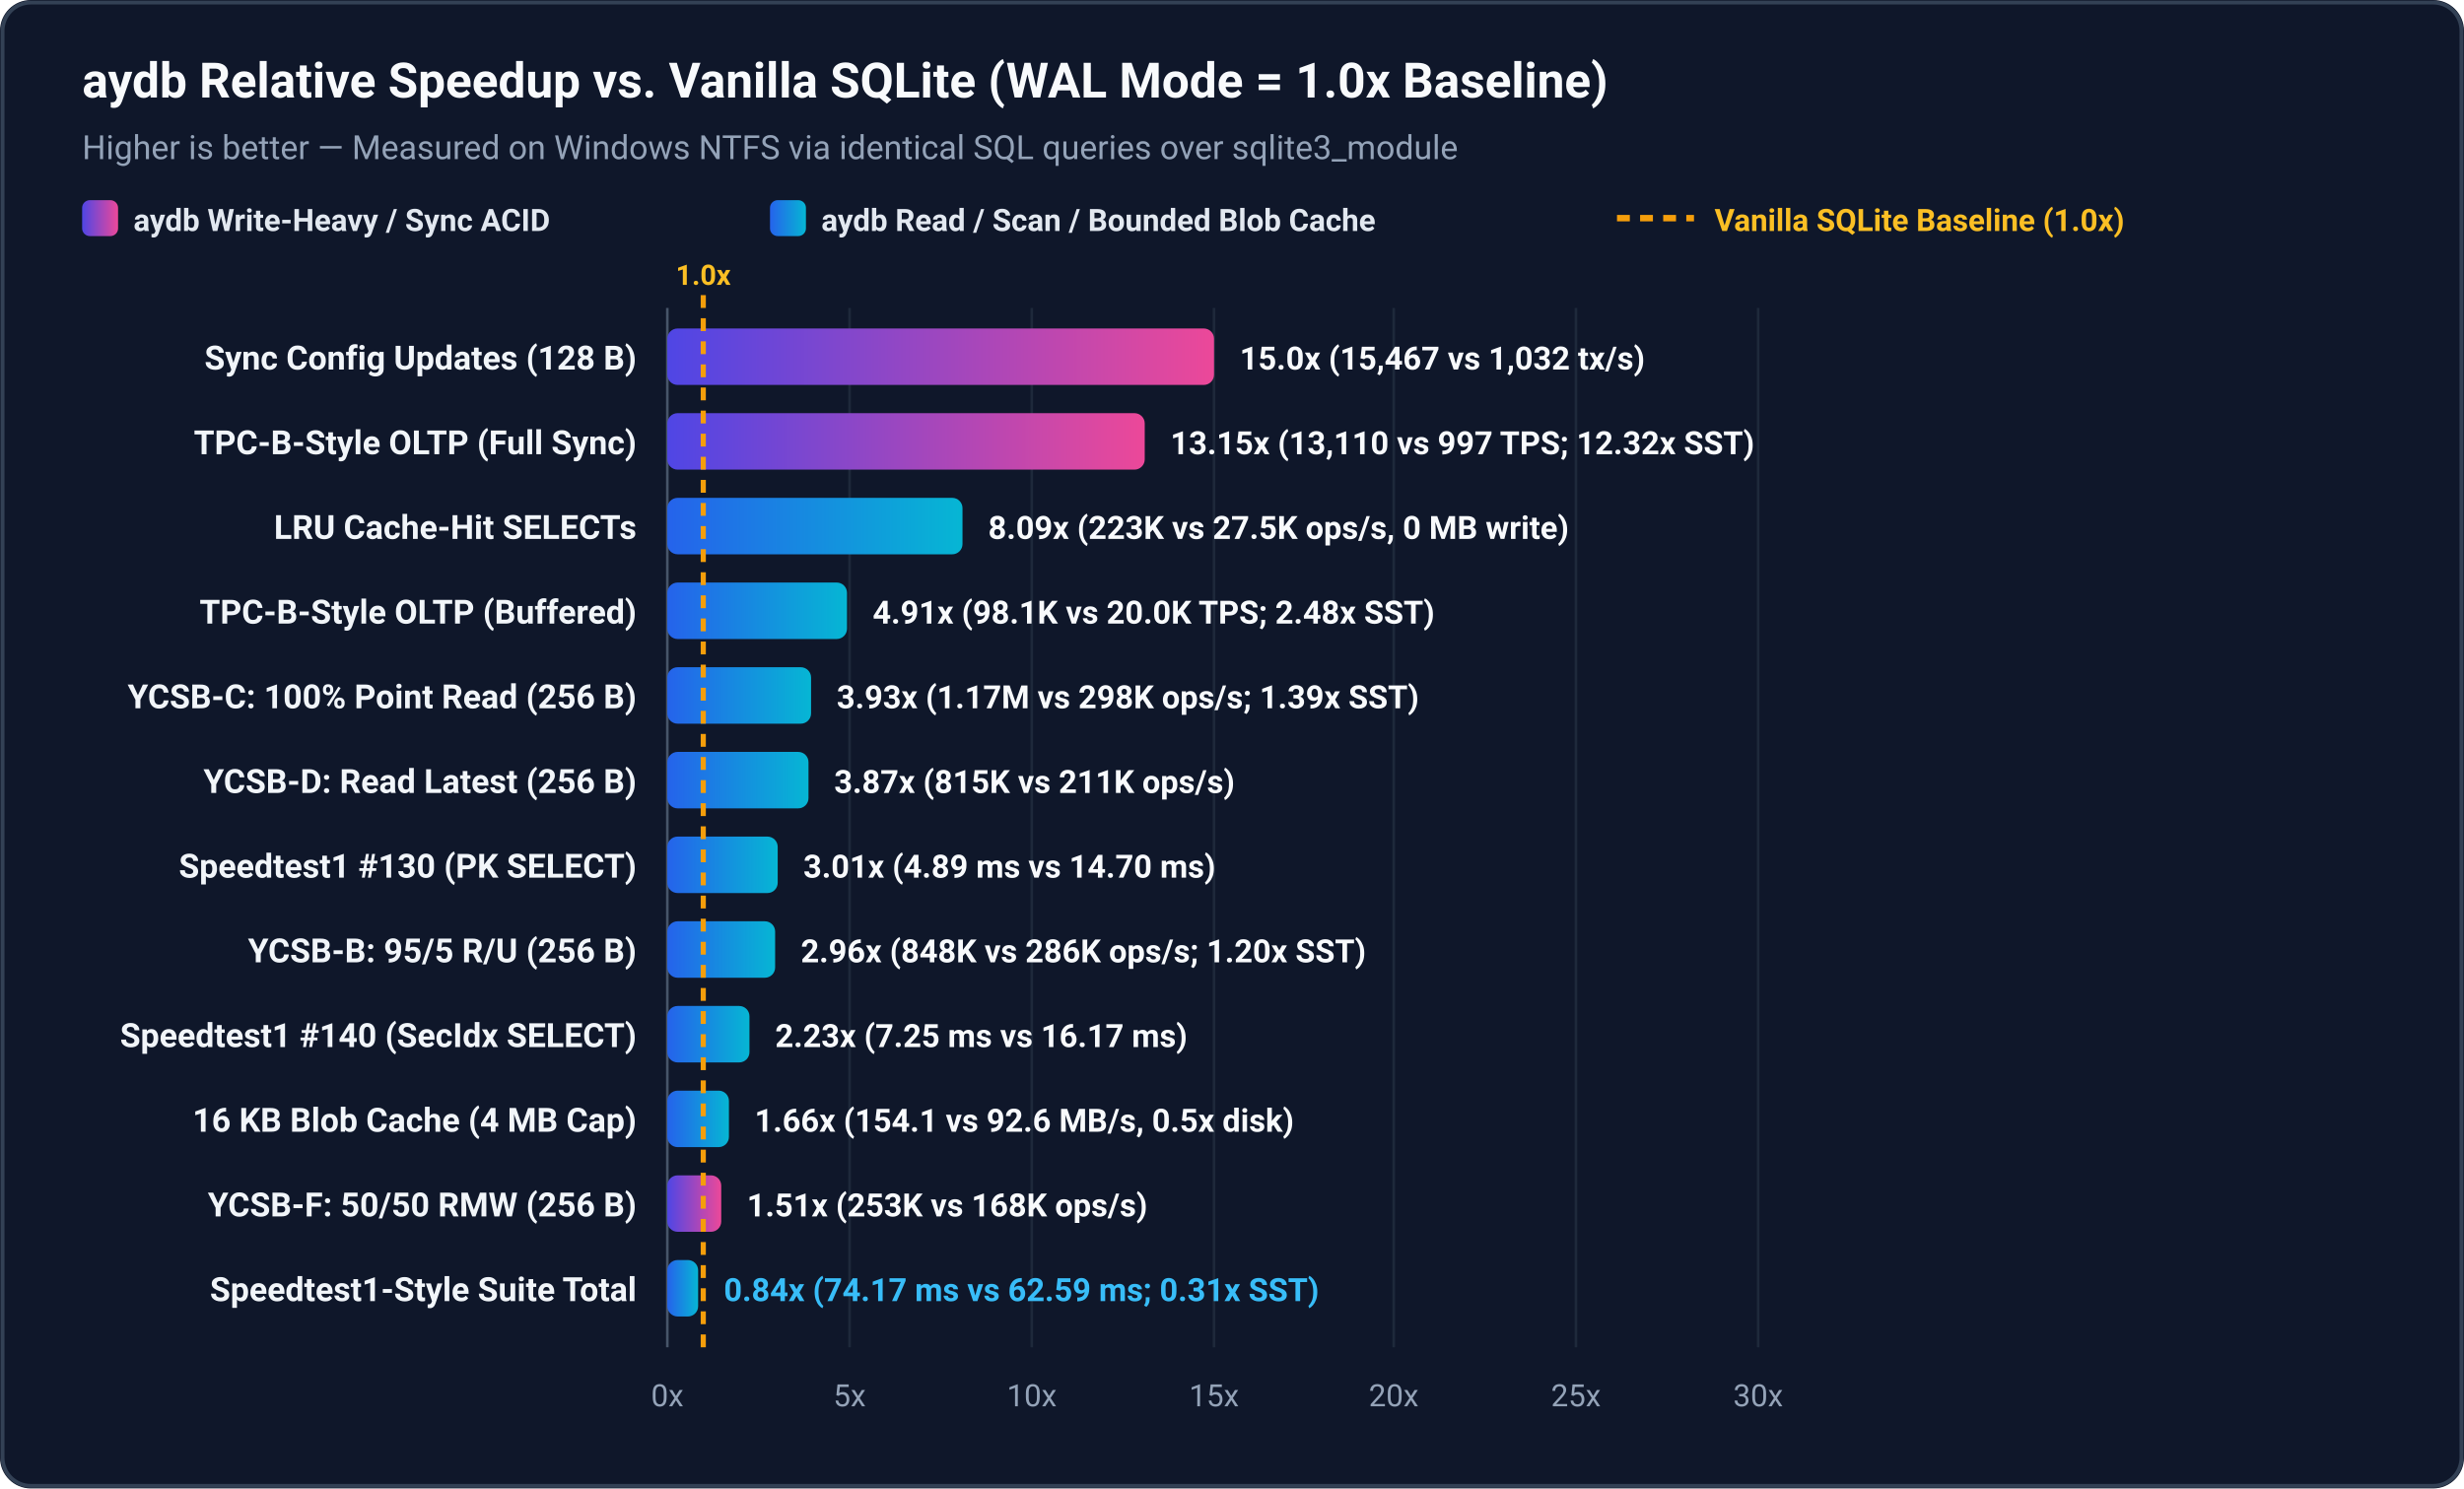
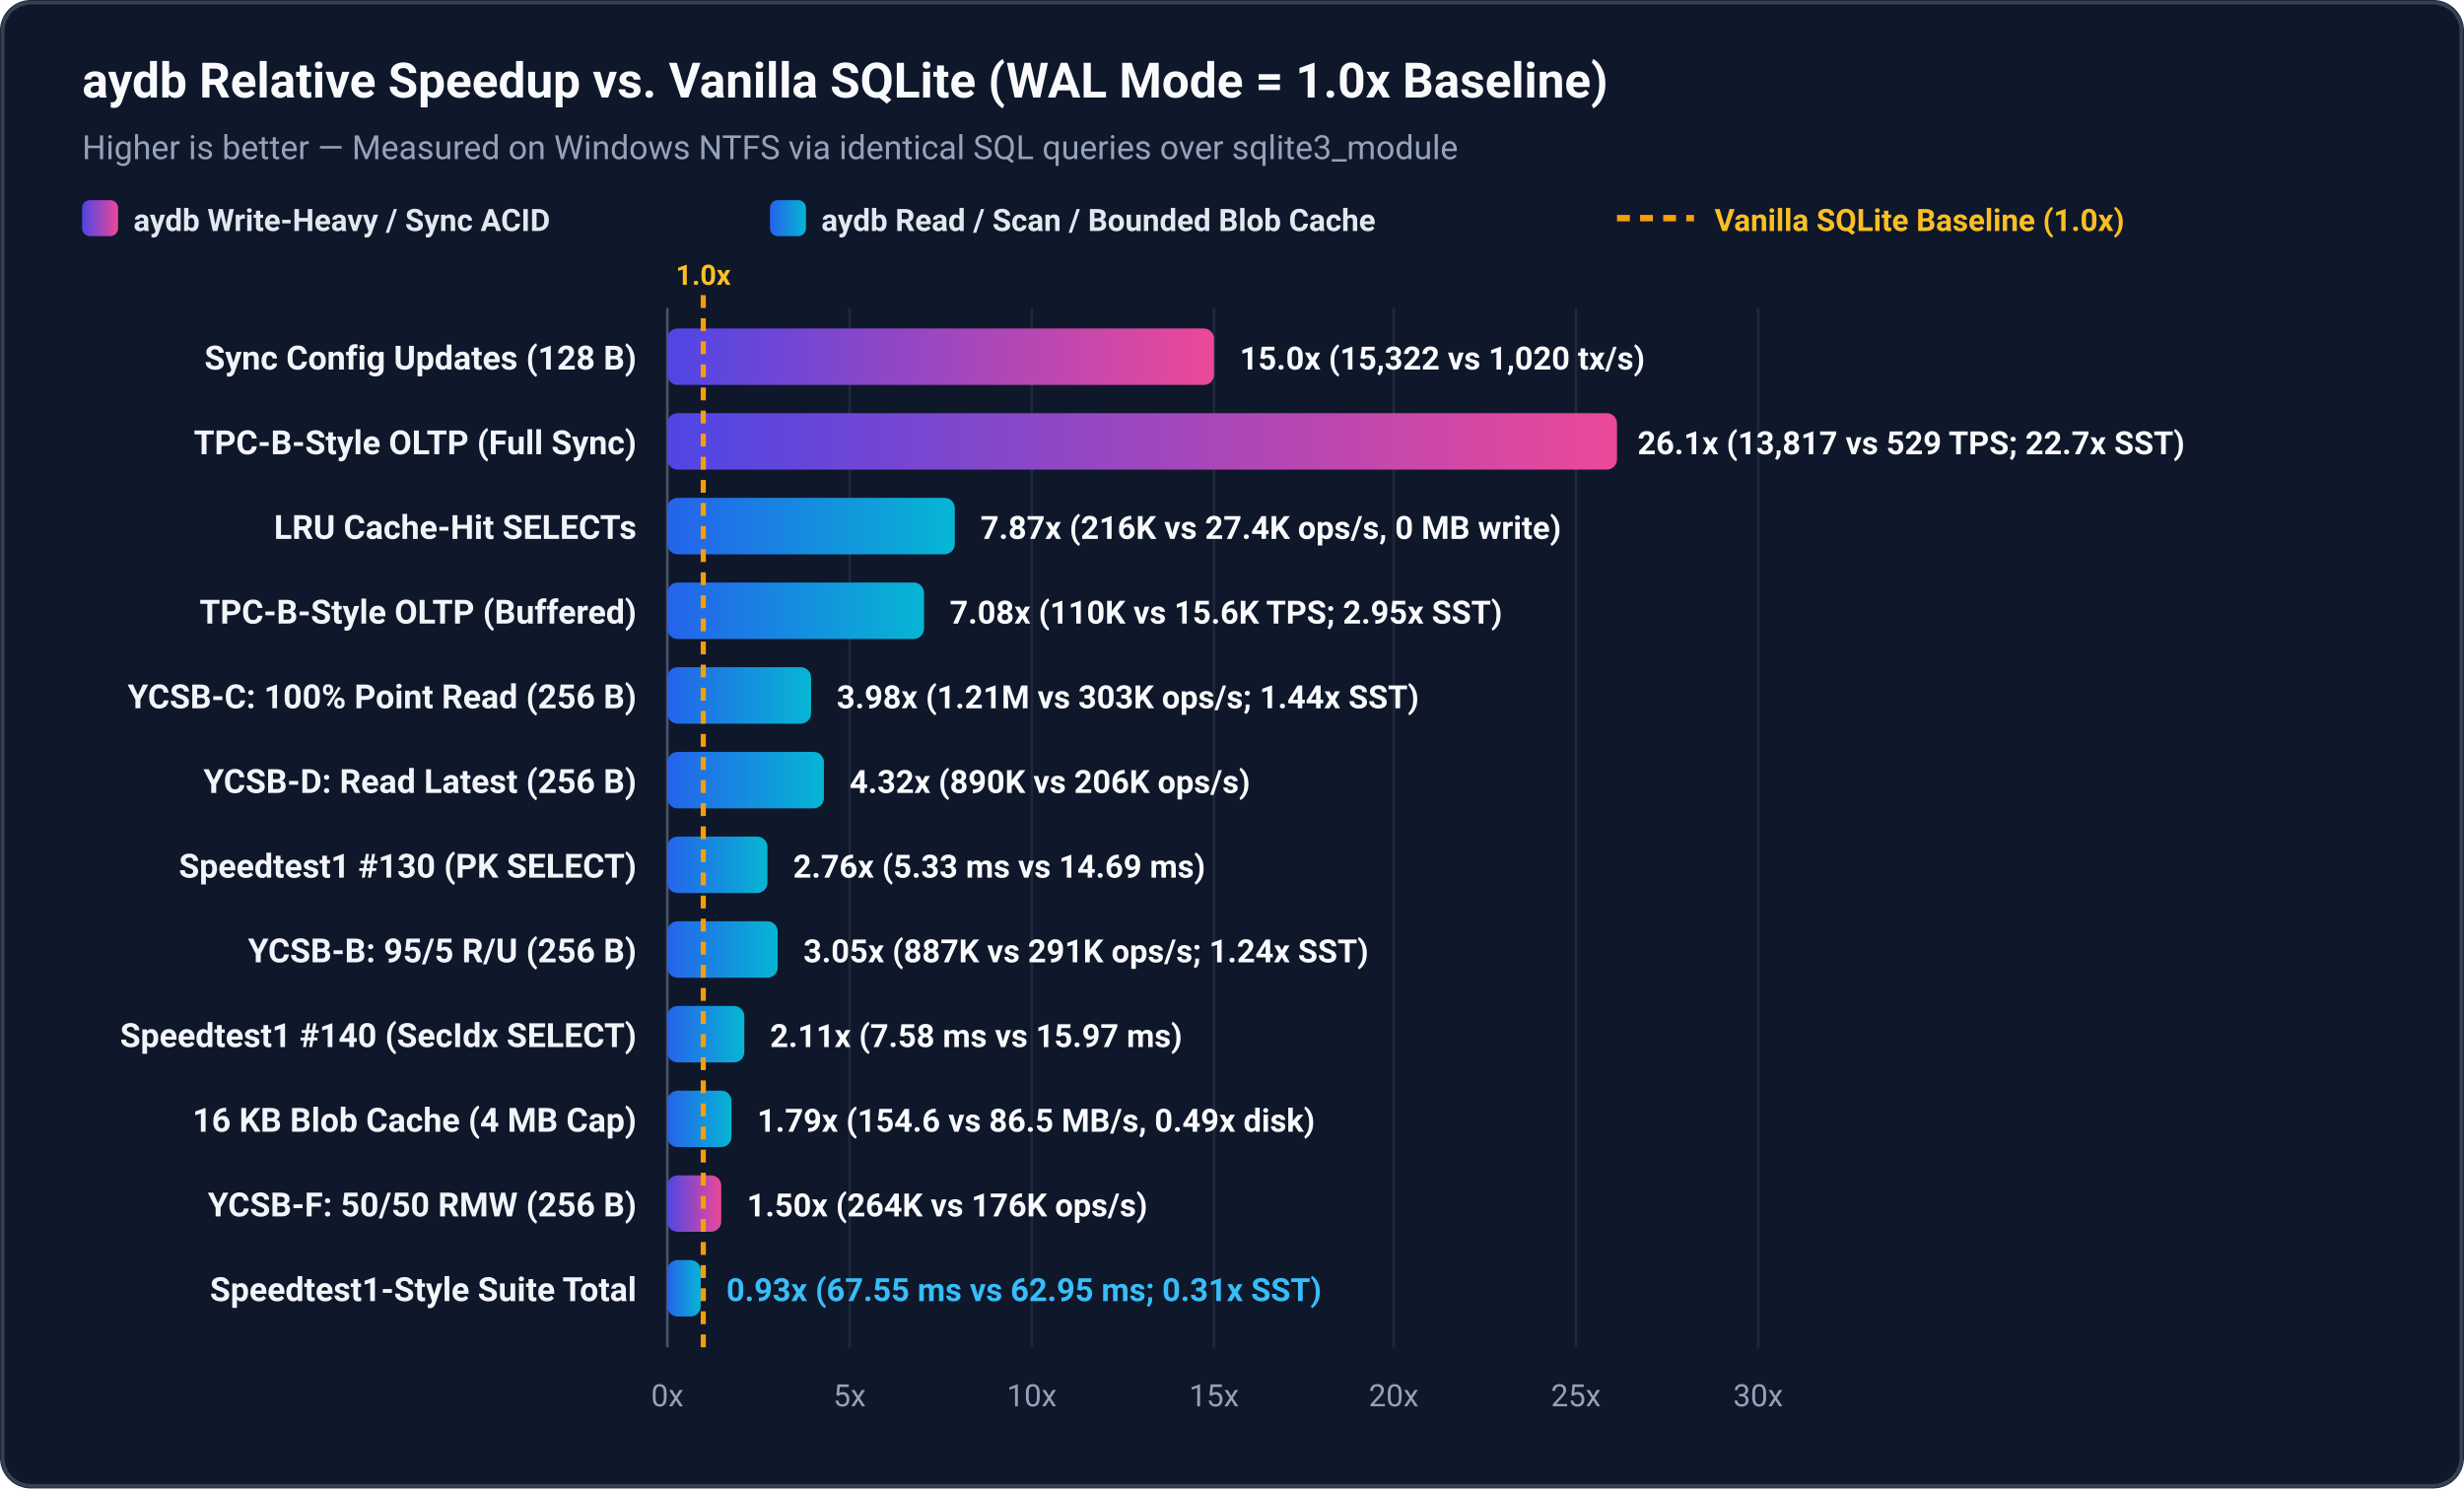
<svg xmlns="http://www.w3.org/2000/svg" viewBox="0 0 960 580" width="100%" height="100%" font-family="Segoe UI, -apple-system, BlinkMacSystemFont, Roboto, Helvetica, Arial, sans-serif">
  <defs>
    <linearGradient id="aydbGrad" x1="0%" y1="0%" x2="100%" y2="0%">
      <stop offset="0%" stop-color="#2563eb" />
      <stop offset="100%" stop-color="#06b6d4" />
    </linearGradient>
    <linearGradient id="aydbHotGrad" x1="0%" y1="0%" x2="100%" y2="0%">
      <stop offset="0%" stop-color="#4f46e5" />
      <stop offset="100%" stop-color="#ec4899" />
    </linearGradient>
  </defs>
  <rect width="960" height="580" rx="12" fill="#0f172a" />
  <rect x="1" y="1" width="958" height="578" rx="11" fill="none" stroke="#334155" stroke-width="1.5" />
  <text x="32" y="38" fill="#f8fafc" font-size="19" font-weight="700">aydb Relative Speedup vs. Vanilla SQLite (WAL Mode = 1.0x Baseline)</text>
  <text x="32" y="62" fill="#94a3b8" font-size="13">Higher is better — Measured on Windows NTFS via identical SQL queries over sqlite3_module</text>
  <rect x="32" y="78" width="14" height="14" rx="3" fill="url(#aydbHotGrad)" />
  <text x="52" y="90" fill="#e2e8f0" font-size="12" font-weight="600">aydb Write-Heavy / Sync ACID</text>
  <rect x="300" y="78" width="14" height="14" rx="3" fill="url(#aydbGrad)" />
  <text x="320" y="90" fill="#e2e8f0" font-size="12" font-weight="600">aydb Read / Scan / Bounded Blob Cache</text>
  <line x1="630" y1="85" x2="660" y2="85" stroke="#f59e0b" stroke-width="2.5" stroke-dasharray="5,4" />
  <text x="668" y="90" fill="#fbbf24" font-size="12" font-weight="700">Vanilla SQLite Baseline (1.0x)</text>
  <g stroke="#1e293b" stroke-width="1">
    <line x1="260" y1="120" x2="260" y2="525" stroke="#475569" />
    <line x1="331" y1="120" x2="331" y2="525" />
    <line x1="402" y1="120" x2="402" y2="525" />
    <line x1="473" y1="120" x2="473" y2="525" />
    <line x1="543" y1="120" x2="543" y2="525" />
    <line x1="614" y1="120" x2="614" y2="525" />
    <line x1="685" y1="120" x2="685" y2="525" />
  </g>
  <g fill="#94a3b8" font-size="12" text-anchor="middle">
    <text x="260" y="548">0x</text>
    <text x="331" y="548">5x</text>
    <text x="402" y="548">10x</text>
    <text x="473" y="548">15x</text>
    <text x="543" y="548">20x</text>
    <text x="614" y="548">25x</text>
    <text x="685" y="548">30x</text>
  </g>
  <text x="248" y="144" fill="#f1f5f9" font-size="13" font-weight="600" text-anchor="end">Sync Config Updates (128 B)</text>
  <rect x="260" y="128" width="213" height="22" rx="4" fill="url(#aydbHotGrad)" />
-   <text x="483" y="144" fill="#f8fafc" font-size="12.5" font-weight="700">15.0x (15,467 vs 1,032 tx/s)</text>
+   <text x="483" y="144" fill="#f8fafc" font-size="12.5" font-weight="700">15.0x (15,322 vs 1,020 tx/s)</text>
  <text x="248" y="177" fill="#f1f5f9" font-size="13" font-weight="600" text-anchor="end">TPC-B-Style OLTP (Full Sync)</text>
-   <rect x="260" y="161" width="186" height="22" rx="4" fill="url(#aydbHotGrad)" />
-   <text x="456" y="177" fill="#f8fafc" font-size="12.5" font-weight="700">13.15x (13,110 vs 997 TPS; 12.32x SST)</text>
+   <rect x="260" y="161" width="370" height="22" rx="4" fill="url(#aydbHotGrad)" />
+   <text x="638" y="177" fill="#f8fafc" font-size="12.5" font-weight="700">26.1x (13,817 vs 529 TPS; 22.7x SST)</text>
  <text x="248" y="210" fill="#f1f5f9" font-size="13" font-weight="600" text-anchor="end">LRU Cache-Hit SELECTs</text>
-   <rect x="260" y="194" width="115" height="22" rx="4" fill="url(#aydbGrad)" />
-   <text x="385" y="210" fill="#f8fafc" font-size="12.5" font-weight="700">8.09x (223K vs 27.5K ops/s, 0 MB write)</text>
+   <rect x="260" y="194" width="112" height="22" rx="4" fill="url(#aydbGrad)" />
+   <text x="382" y="210" fill="#f8fafc" font-size="12.5" font-weight="700">7.87x (216K vs 27.4K ops/s, 0 MB write)</text>
  <text x="248" y="243" fill="#f1f5f9" font-size="13" font-weight="600" text-anchor="end">TPC-B-Style OLTP (Buffered)</text>
-   <rect x="260" y="227" width="70" height="22" rx="4" fill="url(#aydbGrad)" />
-   <text x="340" y="243" fill="#f8fafc" font-size="12.5" font-weight="700">4.91x (98.1K vs 20.0K TPS; 2.48x SST)</text>
+   <rect x="260" y="227" width="100" height="22" rx="4" fill="url(#aydbGrad)" />
+   <text x="370" y="243" fill="#f8fafc" font-size="12.5" font-weight="700">7.08x (110K vs 15.6K TPS; 2.95x SST)</text>
  <text x="248" y="276" fill="#f1f5f9" font-size="13" font-weight="600" text-anchor="end">YCSB-C: 100% Point Read (256 B)</text>
  <rect x="260" y="260" width="56" height="22" rx="4" fill="url(#aydbGrad)" />
-   <text x="326" y="276" fill="#f8fafc" font-size="12.5" font-weight="700">3.93x (1.17M vs 298K ops/s; 1.39x SST)</text>
+   <text x="326" y="276" fill="#f8fafc" font-size="12.5" font-weight="700">3.98x (1.21M vs 303K ops/s; 1.44x SST)</text>
  <text x="248" y="309" fill="#f1f5f9" font-size="13" font-weight="600" text-anchor="end">YCSB-D: Read Latest (256 B)</text>
-   <rect x="260" y="293" width="55" height="22" rx="4" fill="url(#aydbGrad)" />
-   <text x="325" y="309" fill="#f8fafc" font-size="12.5" font-weight="700">3.87x (815K vs 211K ops/s)</text>
+   <rect x="260" y="293" width="61" height="22" rx="4" fill="url(#aydbGrad)" />
+   <text x="331" y="309" fill="#f8fafc" font-size="12.5" font-weight="700">4.32x (890K vs 206K ops/s)</text>
  <text x="248" y="342" fill="#f1f5f9" font-size="13" font-weight="600" text-anchor="end">Speedtest1 #130 (PK SELECT)</text>
-   <rect x="260" y="326" width="43" height="22" rx="4" fill="url(#aydbGrad)" />
-   <text x="313" y="342" fill="#f8fafc" font-size="12.5" font-weight="700">3.01x (4.89 ms vs 14.70 ms)</text>
+   <rect x="260" y="326" width="39" height="22" rx="4" fill="url(#aydbGrad)" />
+   <text x="309" y="342" fill="#f8fafc" font-size="12.5" font-weight="700">2.76x (5.33 ms vs 14.69 ms)</text>
  <text x="248" y="375" fill="#f1f5f9" font-size="13" font-weight="600" text-anchor="end">YCSB-B: 95/5 R/U (256 B)</text>
-   <rect x="260" y="359" width="42" height="22" rx="4" fill="url(#aydbGrad)" />
-   <text x="312" y="375" fill="#f8fafc" font-size="12.5" font-weight="700">2.96x (848K vs 286K ops/s; 1.20x SST)</text>
+   <rect x="260" y="359" width="43" height="22" rx="4" fill="url(#aydbGrad)" />
+   <text x="313" y="375" fill="#f8fafc" font-size="12.5" font-weight="700">3.05x (887K vs 291K ops/s; 1.24x SST)</text>
  <text x="248" y="408" fill="#f1f5f9" font-size="13" font-weight="600" text-anchor="end">Speedtest1 #140 (SecIdx SELECT)</text>
-   <rect x="260" y="392" width="32" height="22" rx="4" fill="url(#aydbGrad)" />
-   <text x="302" y="408" fill="#f8fafc" font-size="12.5" font-weight="700">2.23x (7.25 ms vs 16.17 ms)</text>
+   <rect x="260" y="392" width="30" height="22" rx="4" fill="url(#aydbGrad)" />
+   <text x="300" y="408" fill="#f8fafc" font-size="12.5" font-weight="700">2.11x (7.58 ms vs 15.97 ms)</text>
  <text x="248" y="441" fill="#f1f5f9" font-size="13" font-weight="600" text-anchor="end">16 KB Blob Cache (4 MB Cap)</text>
-   <rect x="260" y="425" width="24" height="22" rx="4" fill="url(#aydbGrad)" />
-   <text x="294" y="441" fill="#f8fafc" font-size="12.5" font-weight="700">1.66x (154.1 vs 92.6 MB/s, 0.5x disk)</text>
+   <rect x="260" y="425" width="25" height="22" rx="4" fill="url(#aydbGrad)" />
+   <text x="295" y="441" fill="#f8fafc" font-size="12.5" font-weight="700">1.79x (154.6 vs 86.5 MB/s, 0.49x disk)</text>
  <text x="248" y="474" fill="#f1f5f9" font-size="13" font-weight="600" text-anchor="end">YCSB-F: 50/50 RMW (256 B)</text>
  <rect x="260" y="458" width="21" height="22" rx="4" fill="url(#aydbHotGrad)" />
-   <text x="291" y="474" fill="#f8fafc" font-size="12.5" font-weight="700">1.51x (253K vs 168K ops/s)</text>
+   <text x="291" y="474" fill="#f8fafc" font-size="12.5" font-weight="700">1.50x (264K vs 176K ops/s)</text>
  <text x="248" y="507" fill="#f1f5f9" font-size="13" font-weight="600" text-anchor="end">Speedtest1-Style Suite Total</text>
-   <rect x="260" y="491" width="12" height="22" rx="4" fill="url(#aydbGrad)" />
-   <text x="282" y="507" fill="#38bdf8" font-size="12.5" font-weight="700">0.84x (74.17 ms vs 62.59 ms; 0.31x SST)</text>
+   <rect x="260" y="491" width="13" height="22" rx="4" fill="url(#aydbGrad)" />
+   <text x="283" y="507" fill="#38bdf8" font-size="12.5" font-weight="700">0.93x (67.55 ms vs 62.95 ms; 0.31x SST)</text>
  <line x1="274" y1="115" x2="274" y2="528" stroke="#f59e0b" stroke-width="2" stroke-dasharray="5,4" />
  <text x="274" y="111" fill="#fbbf24" font-size="11" font-weight="700" text-anchor="middle">1.0x</text>
</svg>
